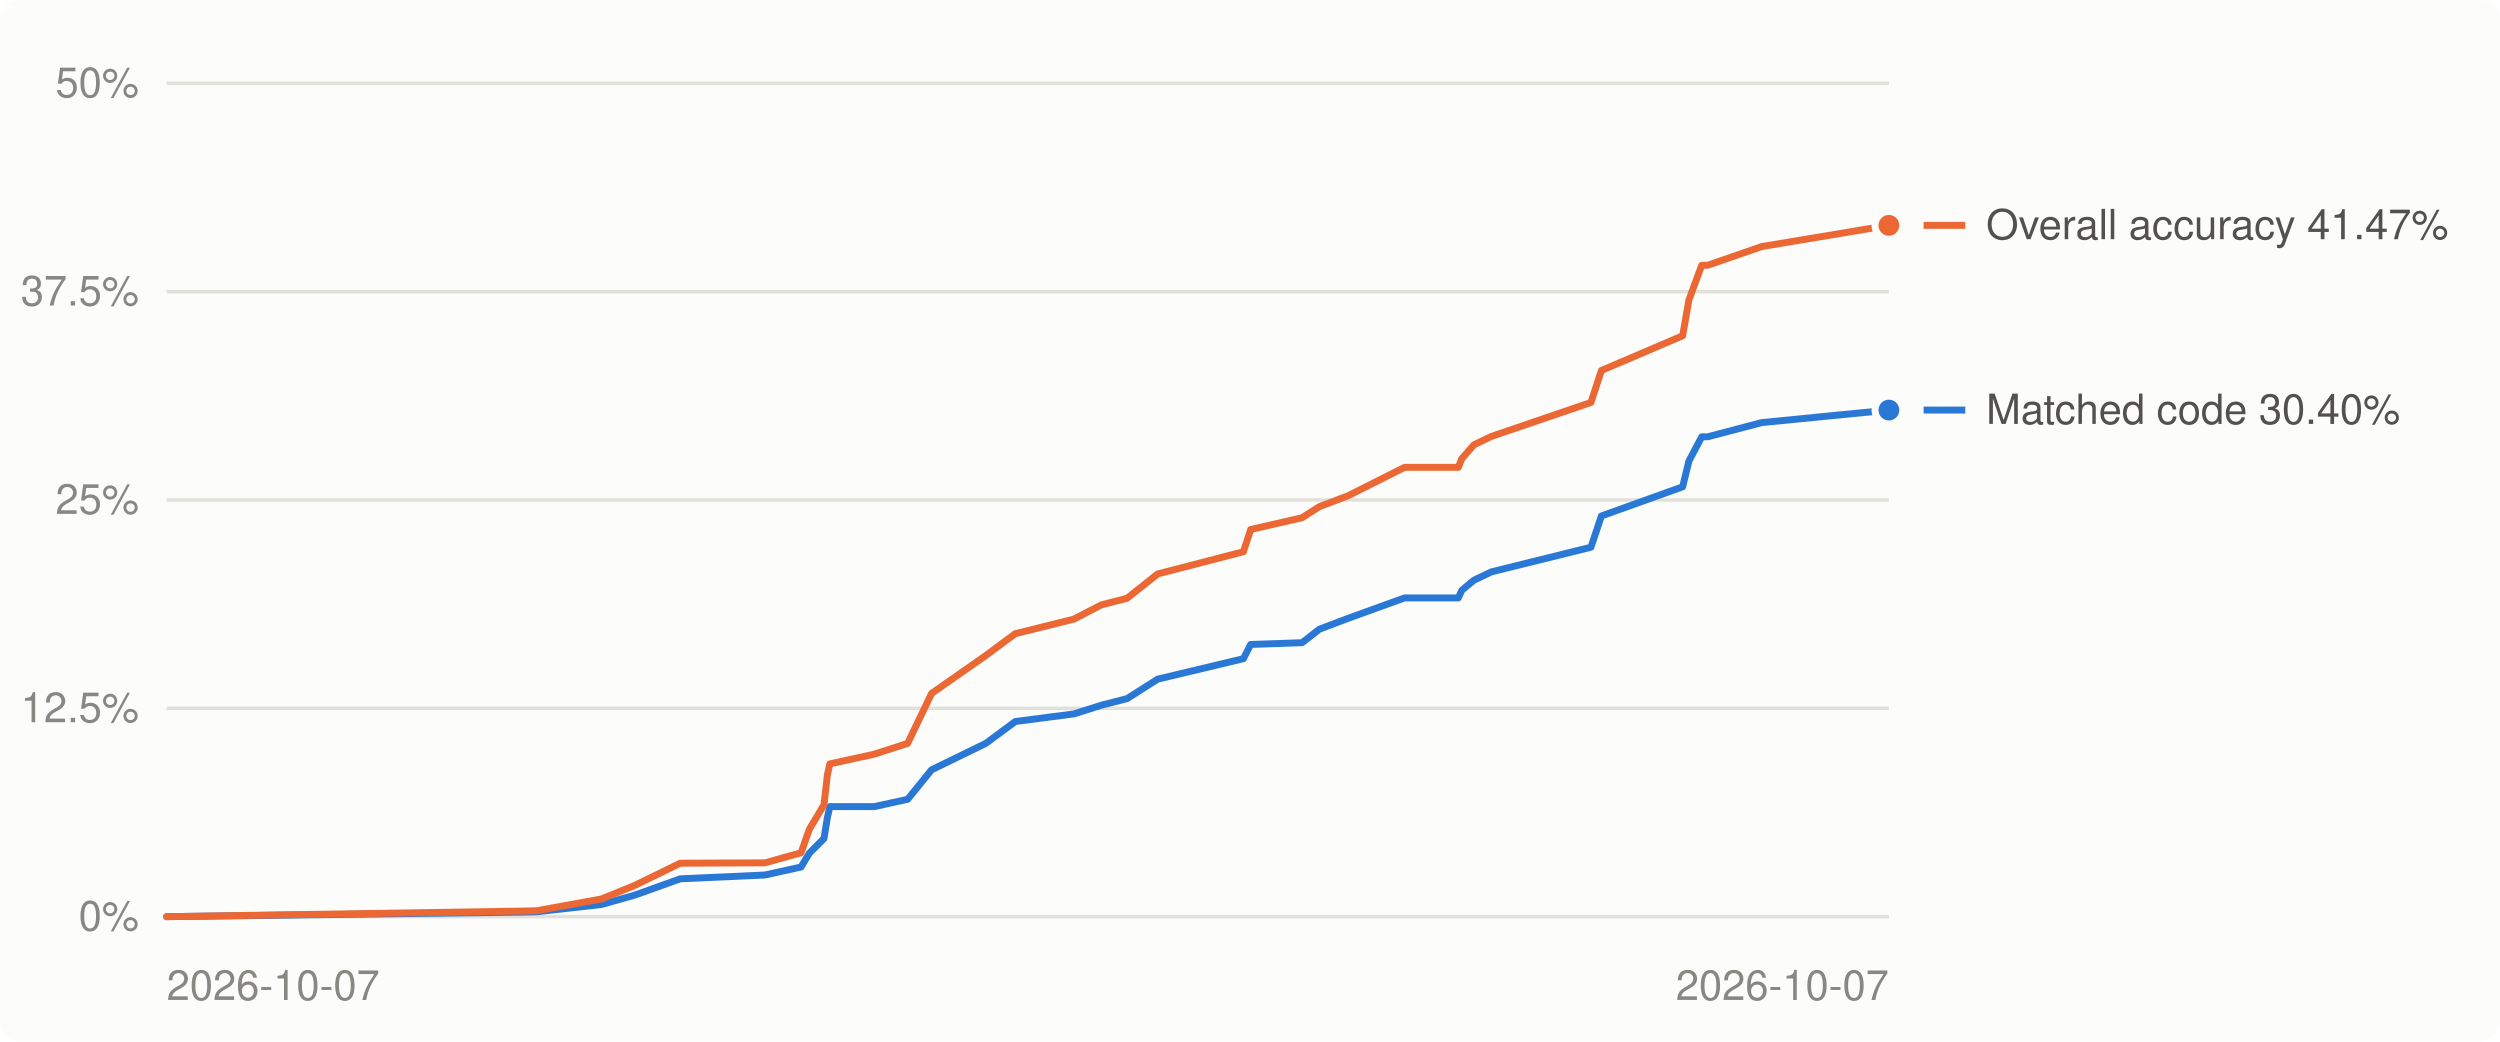
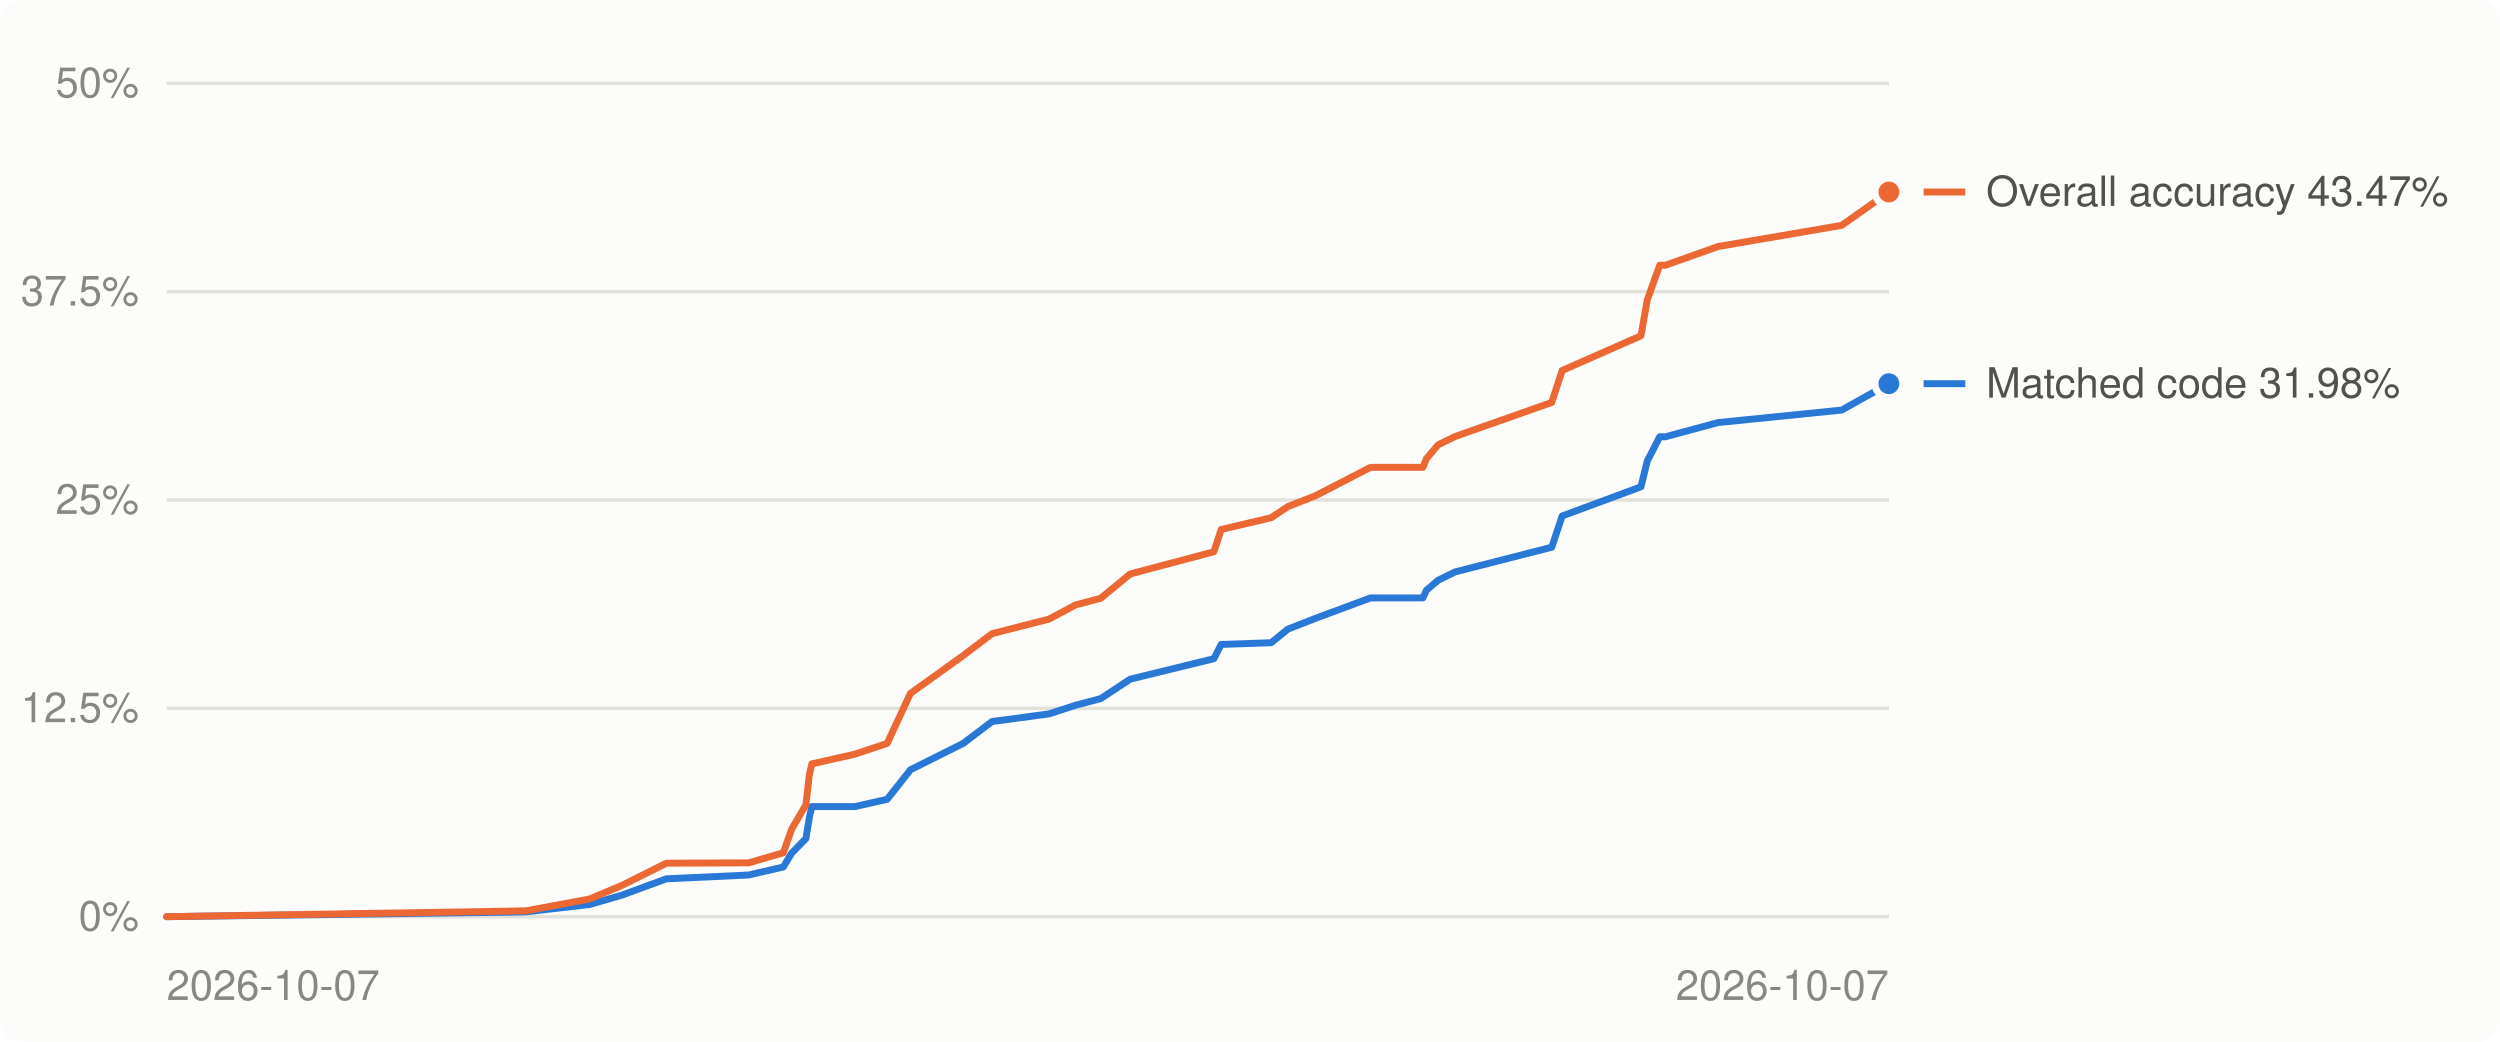
<svg xmlns="http://www.w3.org/2000/svg" viewBox="0 0 720 300" width="720" height="300" role="img" aria-label="Decompilation progress over time">
  <style>
.bg{fill:#fcfcfb}.grid{stroke:#e1e0d9}.muted{fill:#898781}.lbl{fill:#52514e}.ln0{stroke:#2a78d6}.dot0{fill:#2a78d6;stroke:#fcfcfb}.ln1{stroke:#eb6834}.dot1{fill:#eb6834;stroke:#fcfcfb}
@media (prefers-color-scheme: dark){.bg{fill:#1a1a19}.grid{stroke:#2c2c2a}.muted{fill:#898781}.lbl{fill:#c3c2b7}.ln0{stroke:#3987e5}.dot0{fill:#3987e5;stroke:#1a1a19}.ln1{stroke:#d95926}.dot1{fill:#d95926;stroke:#1a1a19}}
text{font:12px -apple-system,BlinkMacSystemFont,'Segoe UI',Helvetica,Arial,sans-serif}
</style>
  <rect class="bg" width="720" height="300" rx="6" />
  <line x1="48" x2="544" y1="264.0" y2="264.0" class="grid" stroke-width="1" />
  <text x="40" y="268.0" class="muted" text-anchor="end">0%</text>
  <line x1="48" x2="544" y1="204.0" y2="204.0" class="grid" stroke-width="1" />
  <text x="40" y="208.0" class="muted" text-anchor="end">12.5%</text>
  <line x1="48" x2="544" y1="144.0" y2="144.0" class="grid" stroke-width="1" />
  <text x="40" y="148.0" class="muted" text-anchor="end">25%</text>
  <line x1="48" x2="544" y1="84.0" y2="84.0" class="grid" stroke-width="1" />
  <text x="40" y="88.0" class="muted" text-anchor="end">37.5%</text>
  <line x1="48" x2="544" y1="24.0" y2="24.0" class="grid" stroke-width="1" />
  <text x="40" y="28.0" class="muted" text-anchor="end">50%</text>
  <text class="muted" x="48.0" y="288" text-anchor="start">2026-10-07</text>
  <text class="muted" x="544.0" y="288" text-anchor="end">2026-10-07</text>
-   <polyline points="48.0,264.0 149.8,262.7 154.5,262.6 173.2,260.5 182.8,257.8 195.9,253.1 220.3,252.0 230.7,249.7 233.1,245.7 237.3,241.5 238.3,235.4 239.0,232.3 251.8,232.3 261.4,230.2 268.3,221.7 283.9,214.1 292.4,207.8 309.3,205.6 317.2,203.1 324.6,201.2 333.4,195.6 358.1,189.7 360.2,185.6 375.0,185.1 380.0,181.2 388.2,178.1 404.5,172.2 420.0,172.2 421.0,170.0 424.5,167.1 429.5,164.7 458.2,157.6 461.2,148.6 484.6,140.2 486.4,132.8 490.1,125.8 491.8,125.8 507.4,121.7 544.0,118.1" fill="none" class="ln0" stroke-width="2" stroke-linejoin="round" stroke-linecap="round" />
-   <polyline points="48.0,264.0 149.8,262.4 154.5,262.3 173.2,258.9 182.8,255.0 195.9,248.6 220.3,248.5 230.7,245.6 233.1,238.8 237.3,231.8 238.3,223.1 239.0,220.0 251.8,217.2 261.4,214.1 268.3,199.7 283.9,188.8 292.4,182.5 309.3,178.3 317.2,174.2 324.6,172.3 333.4,165.3 358.1,158.9 360.2,152.5 375.0,149.1 380.0,145.9 388.2,142.8 404.5,134.6 420.0,134.6 421.0,132.1 424.5,128.1 429.5,125.7 458.2,115.9 461.2,106.7 484.6,96.7 486.4,86.4 490.1,76.4 491.8,76.4 507.4,71.0 544.0,64.9" fill="none" class="ln1" stroke-width="2" stroke-linejoin="round" stroke-linecap="round" />
-   <circle cx="544.0" cy="118.1" r="4" class="dot0" stroke-width="2" />
-   <circle cx="544.0" cy="64.9" r="4" class="dot1" stroke-width="2" />
-   <line x1="554" x2="566" y1="118.1" y2="118.1" class="ln0" stroke-width="2" />
-   <text class="lbl" x="572" y="122.1">Matched code 30.40%</text>
-   <line x1="554" x2="566" y1="64.9" y2="64.9" class="ln1" stroke-width="2" />
-   <text class="lbl" x="572" y="68.9">Overall accuracy 41.47%</text>
+   <polyline points="48.0,264.0 147.0,262.7 151.6,262.6 169.8,260.5 179.1,257.8 191.9,253.1 215.6,252.0 225.6,249.7 228.0,245.7 232.1,241.5 233.1,235.4 233.8,232.3 246.2,232.3 255.5,230.2 262.2,221.7 277.4,214.1 285.7,207.8 302.1,205.6 309.8,203.1 317.0,201.2 325.5,195.6 349.6,189.7 351.7,185.6 366.1,185.1 370.9,181.2 378.8,178.1 394.7,172.2 409.8,172.2 410.8,170.0 414.2,167.1 419.1,164.7 446.9,157.6 449.9,148.6 472.6,140.2 474.4,132.8 478.0,125.8 479.6,125.8 494.8,121.7 530.4,118.1 544.0,110.5" fill="none" class="ln0" stroke-width="2" stroke-linejoin="round" stroke-linecap="round" />
+   <polyline points="48.0,264.0 147.0,262.4 151.6,262.3 169.8,258.9 179.1,255.0 191.9,248.6 215.6,248.5 225.6,245.6 228.0,238.8 232.1,231.8 233.1,223.1 233.8,220.0 246.2,217.2 255.5,214.1 262.2,199.7 277.4,188.8 285.7,182.5 302.1,178.3 309.8,174.2 317.0,172.3 325.5,165.3 349.6,158.9 351.7,152.5 366.1,149.1 370.9,145.9 378.8,142.8 394.7,134.6 409.8,134.6 410.8,132.1 414.2,128.1 419.1,125.7 446.9,115.9 449.9,106.7 472.6,96.7 474.4,86.4 478.0,76.4 479.6,76.4 494.8,71.0 530.4,64.9 544.0,55.3" fill="none" class="ln1" stroke-width="2" stroke-linejoin="round" stroke-linecap="round" />
+   <circle cx="544.0" cy="110.5" r="4" class="dot0" stroke-width="2" />
+   <circle cx="544.0" cy="55.3" r="4" class="dot1" stroke-width="2" />
+   <line x1="554" x2="566" y1="110.5" y2="110.5" class="ln0" stroke-width="2" />
+   <text class="lbl" x="572" y="114.5">Matched code 31.98%</text>
+   <line x1="554" x2="566" y1="55.3" y2="55.3" class="ln1" stroke-width="2" />
+   <text class="lbl" x="572" y="59.3">Overall accuracy 43.47%</text>
</svg>
